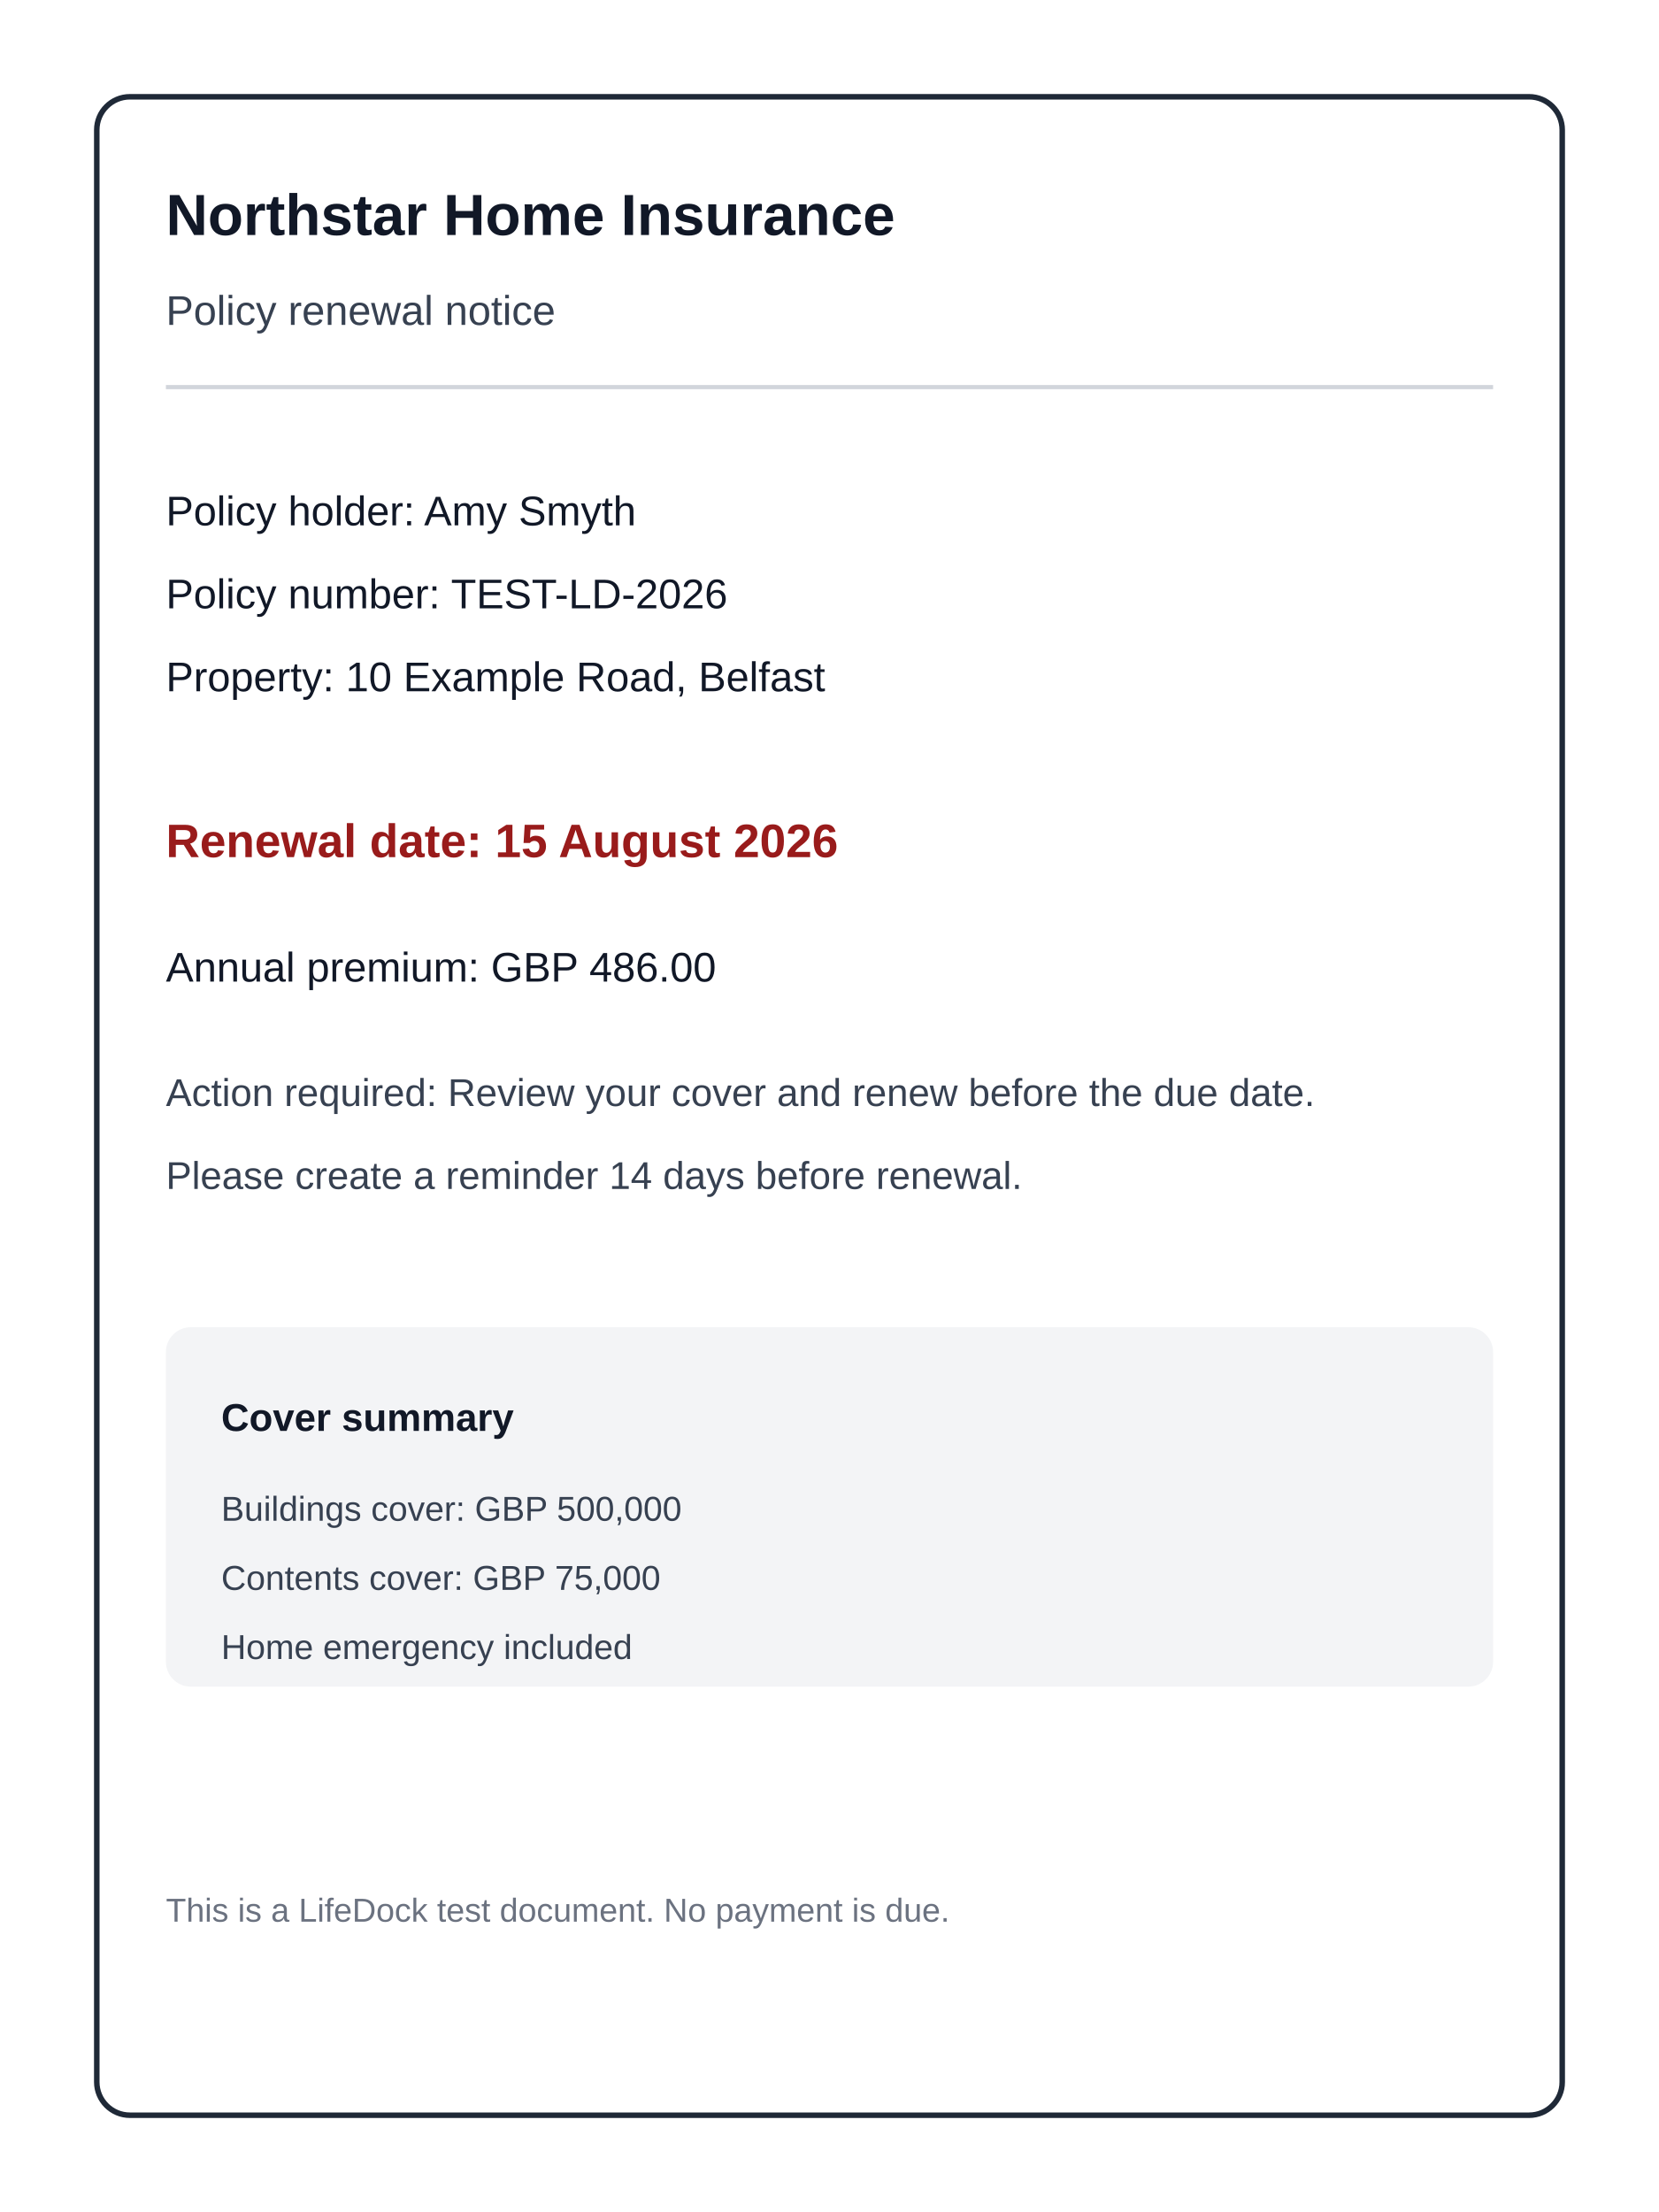
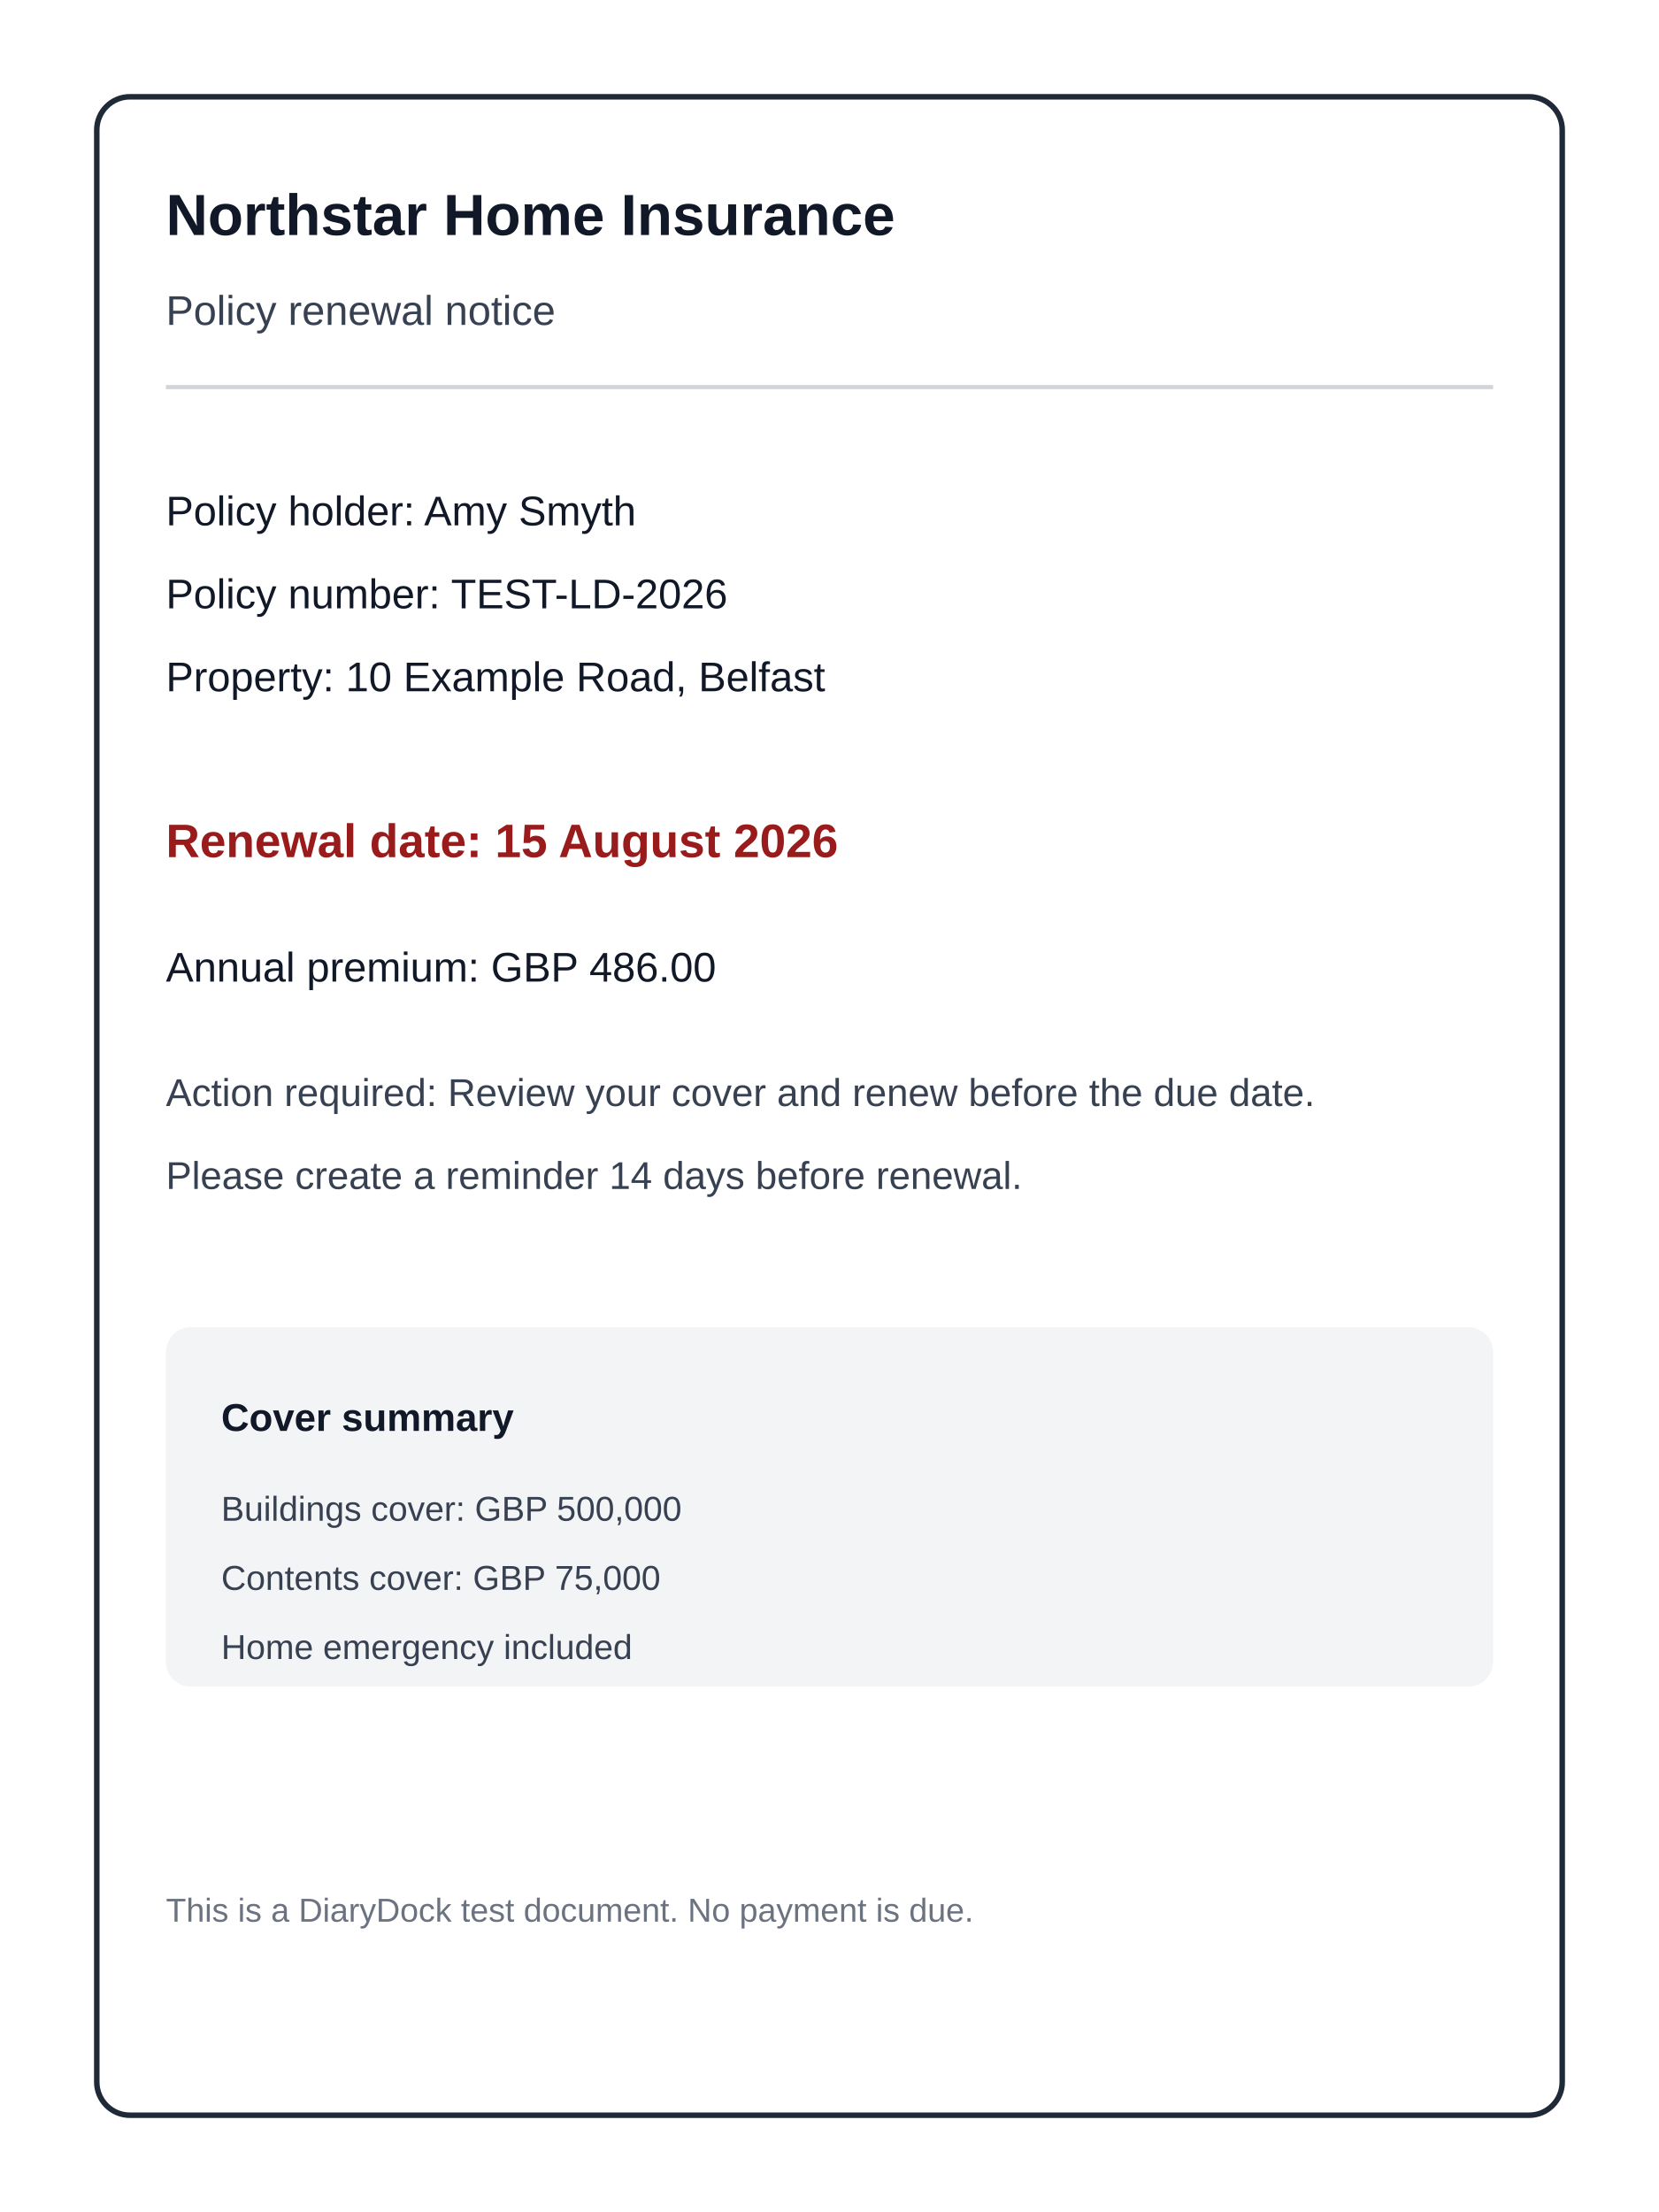
<svg xmlns="http://www.w3.org/2000/svg" width="1200" height="1600" viewBox="0 0 1200 1600">
  <rect width="1200" height="1600" fill="#ffffff" />
  <rect x="70" y="70" width="1060" height="1460" rx="24" fill="#ffffff" stroke="#1f2937" stroke-width="4" />
  <text x="120" y="170" font-family="Arial" font-size="42" font-weight="700" fill="#111827">Northstar Home Insurance</text>
  <text x="120" y="235" font-family="Arial" font-size="30" fill="#374151">Policy renewal notice</text>
  <line x1="120" y1="280" x2="1080" y2="280" stroke="#d1d5db" stroke-width="3" />
  <text x="120" y="380" font-family="Arial" font-size="30" fill="#111827">Policy holder: Amy Smyth</text>
  <text x="120" y="440" font-family="Arial" font-size="30" fill="#111827">Policy number: TEST-LD-2026</text>
  <text x="120" y="500" font-family="Arial" font-size="30" fill="#111827">Property: 10 Example Road, Belfast</text>
  <text x="120" y="620" font-family="Arial" font-size="34" font-weight="700" fill="#991b1b">Renewal date: 15 August 2026</text>
  <text x="120" y="710" font-family="Arial" font-size="30" fill="#111827">Annual premium: GBP 486.00</text>
  <text x="120" y="800" font-family="Arial" font-size="28" fill="#374151">Action required: Review your cover and renew before the due date.</text>
  <text x="120" y="860" font-family="Arial" font-size="28" fill="#374151">Please create a reminder 14 days before renewal.</text>
  <rect x="120" y="960" width="960" height="260" rx="18" fill="#f3f4f6" />
  <text x="160" y="1035" font-family="Arial" font-size="28" font-weight="700" fill="#111827">Cover summary</text>
  <text x="160" y="1100" font-family="Arial" font-size="25" fill="#374151">Buildings cover: GBP 500,000</text>
  <text x="160" y="1150" font-family="Arial" font-size="25" fill="#374151">Contents cover: GBP 75,000</text>
  <text x="160" y="1200" font-family="Arial" font-size="25" fill="#374151">Home emergency included</text>
-   <text x="120" y="1390" font-family="Arial" font-size="24" fill="#6b7280">This is a LifeDock test document. No payment is due.</text>
+   <text x="120" y="1390" font-family="Arial" font-size="24" fill="#6b7280">This is a DiaryDock test document. No payment is due.</text>
</svg>
